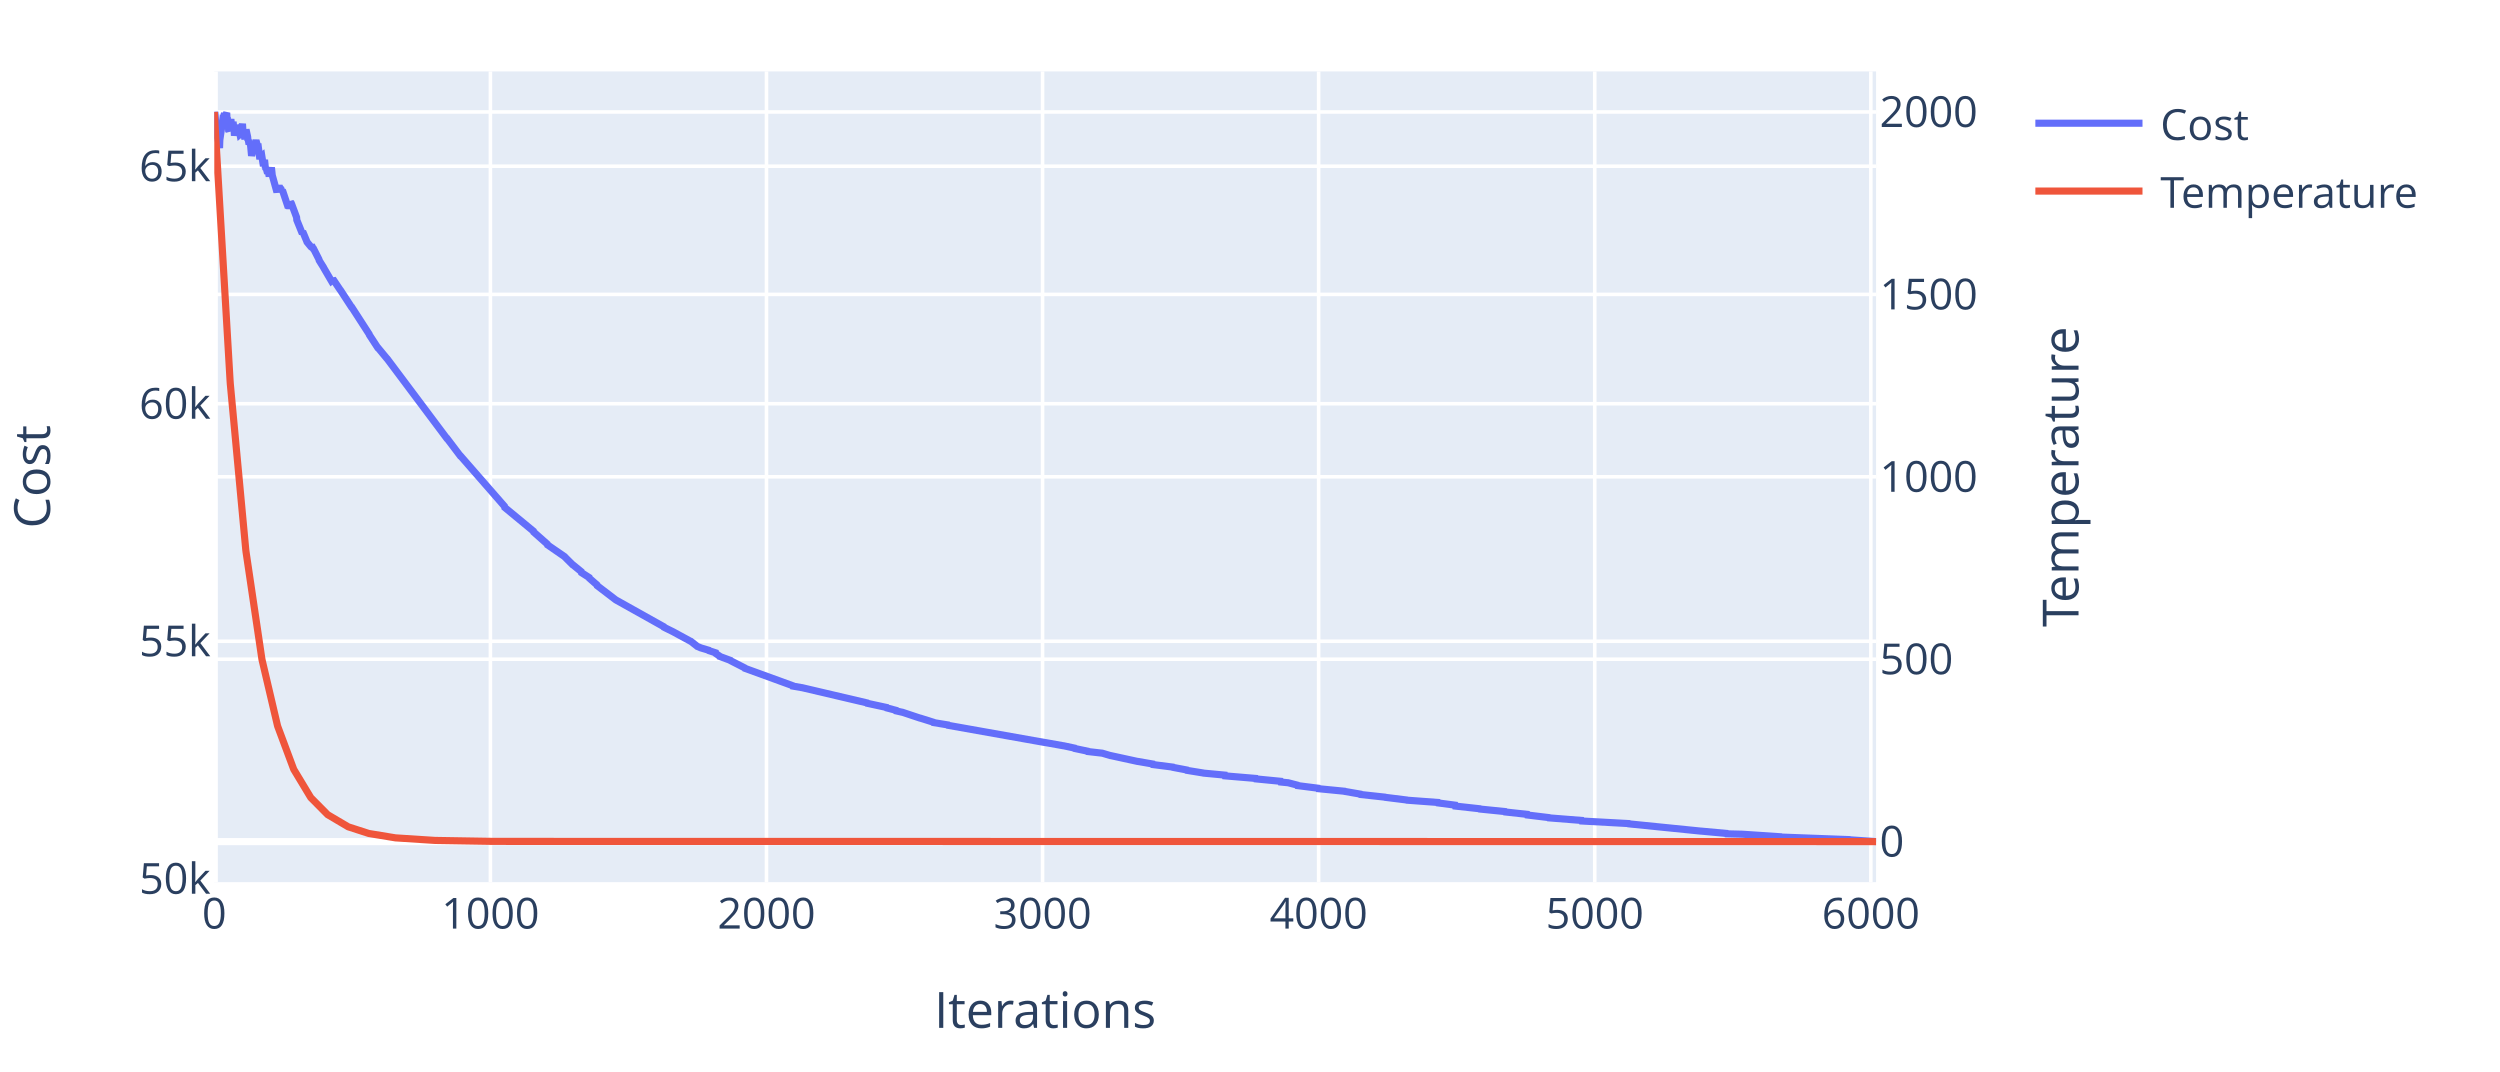
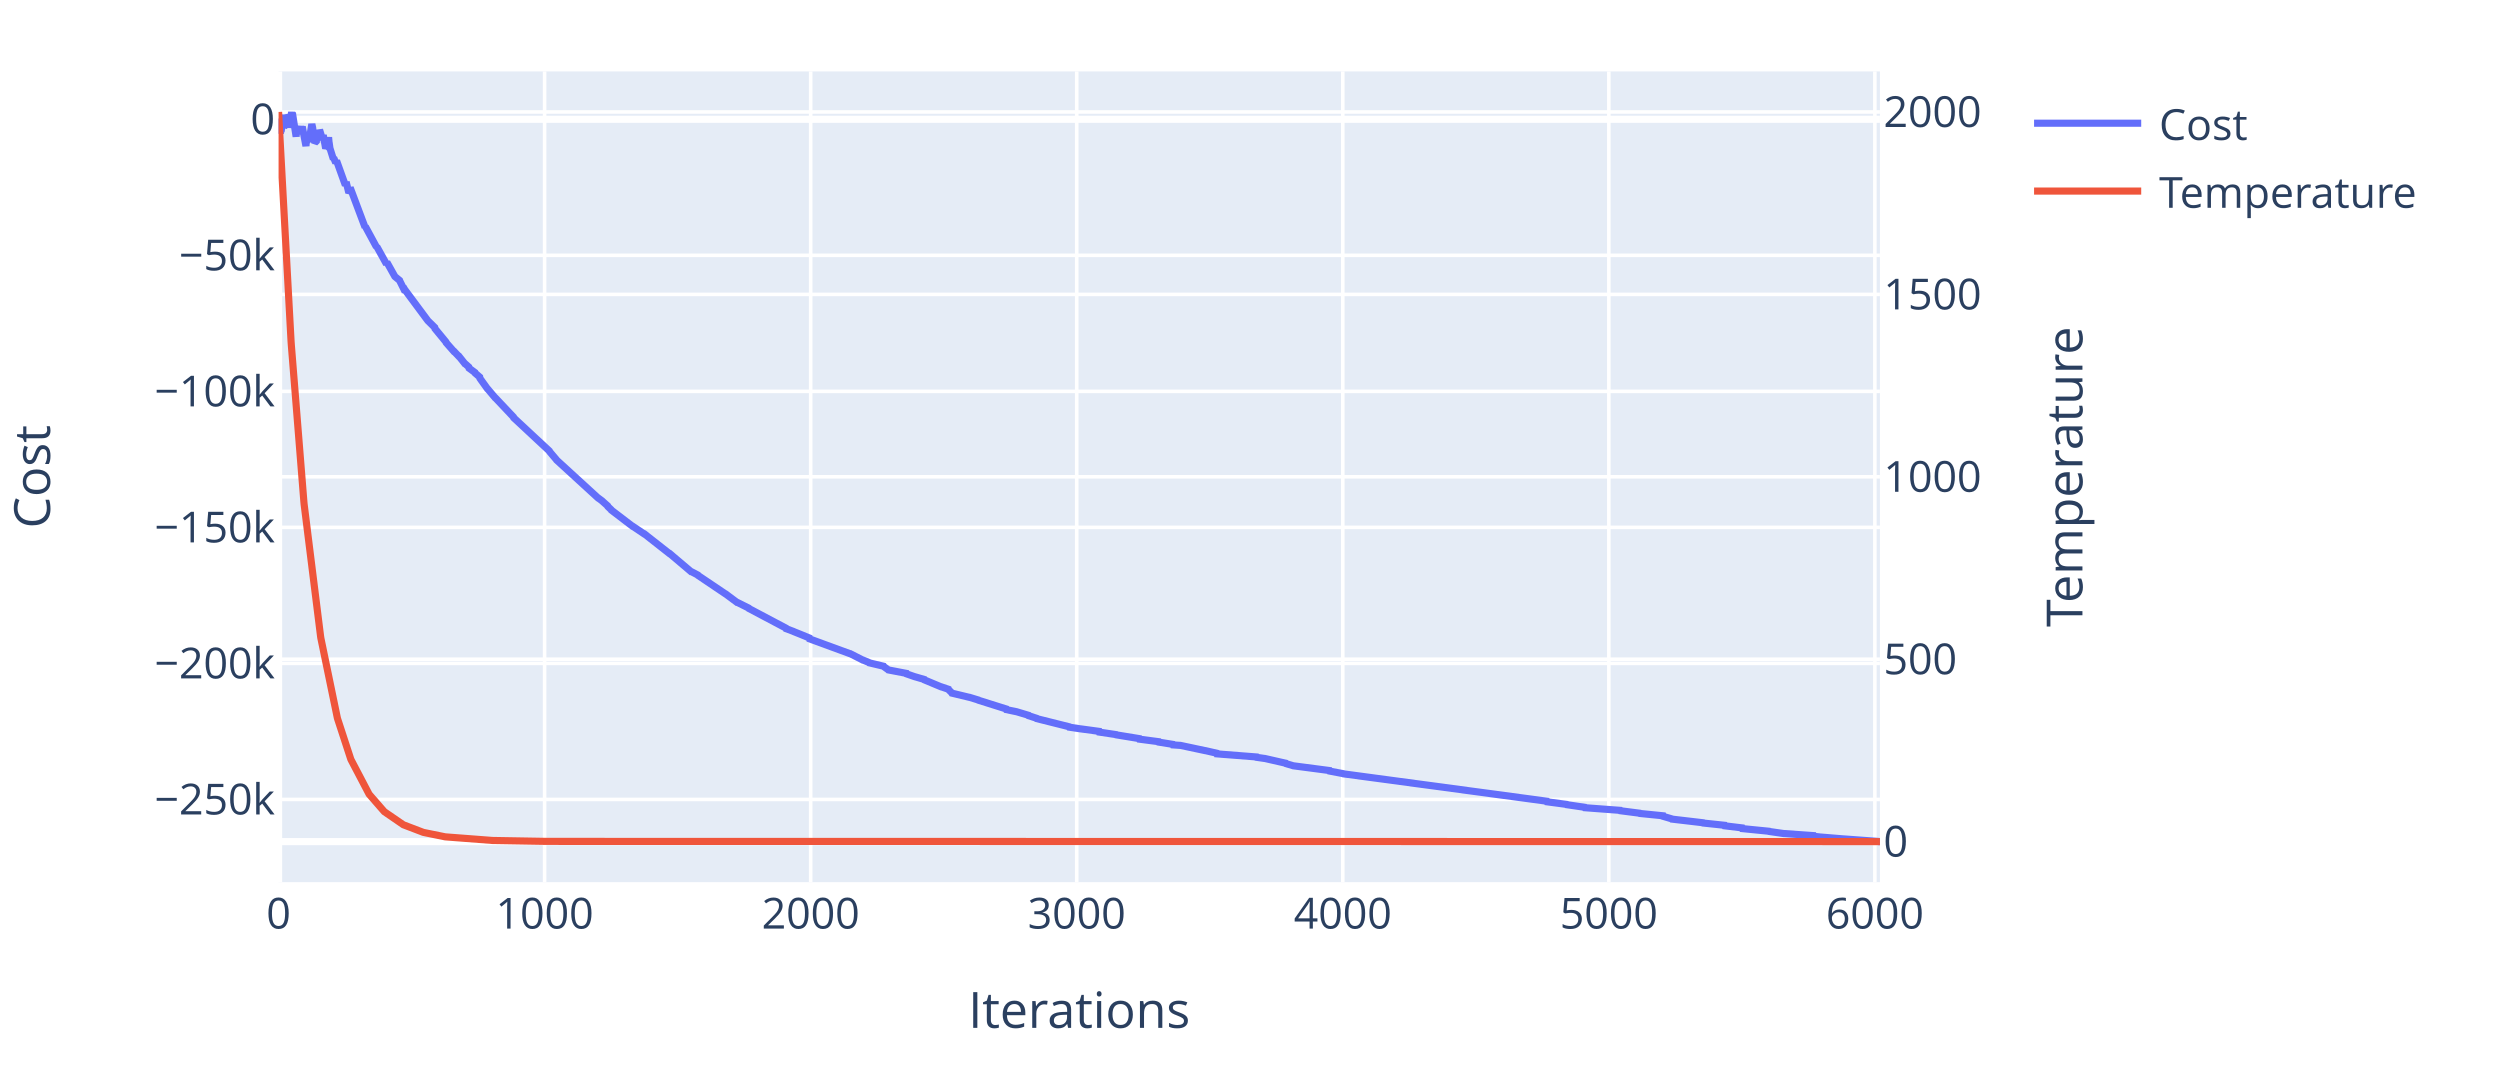
<svg xmlns="http://www.w3.org/2000/svg" class="main-svg" width="700" height="300" style="" viewBox="0 0 700 300">
  <rect x="0" y="0" width="700" height="300" style="fill: rgb(255, 255, 255); fill-opacity: 1;" />
-   <defs id="defs-66841f">
+   <defs id="defs-6ec0d2">
    <g class="clips">
-       <clipPath id="clip66841fxyplot" class="plotclip">
-         <rect width="465.3" height="227" />
-       </clipPath>
-       <clipPath id="clip66841fxy2plot" class="plotclip">
-         <rect width="465.3" height="227" />
-       </clipPath>
-       <clipPath class="axesclip" id="clip66841fx">
-         <rect x="60" y="0" width="465.3" height="300" />
-       </clipPath>
-       <clipPath class="axesclip" id="clip66841fy">
+       <clipPath id="clip6ec0d2xyplot" class="plotclip">
+         <rect width="448.38" height="227" />
+       </clipPath>
+       <clipPath id="clip6ec0d2xy2plot" class="plotclip">
+         <rect width="448.38" height="227" />
+       </clipPath>
+       <clipPath class="axesclip" id="clip6ec0d2x">
+         <rect x="78" y="0" width="448.38" height="300" />
+       </clipPath>
+       <clipPath class="axesclip" id="clip6ec0d2y">
        <rect x="0" y="20" width="700" height="227" />
      </clipPath>
-       <clipPath class="axesclip" id="clip66841fxy">
-         <rect x="60" y="20" width="465.3" height="227" />
-       </clipPath>
-       <clipPath class="axesclip" id="clip66841fy2">
+       <clipPath class="axesclip" id="clip6ec0d2xy">
+         <rect x="78" y="20" width="448.38" height="227" />
+       </clipPath>
+       <clipPath class="axesclip" id="clip6ec0d2y2">
        <rect x="0" y="20" width="700" height="227" />
      </clipPath>
-       <clipPath class="axesclip" id="clip66841fxy2">
-         <rect x="60" y="20" width="465.3" height="227" />
+       <clipPath class="axesclip" id="clip6ec0d2xy2">
+         <rect x="78" y="20" width="448.38" height="227" />
      </clipPath>
    </g>
    <g class="gradients" />
    <g class="patterns" />
  </defs>
  <g class="bglayer">
-     <rect class="bg" x="60" y="20" width="465.3" height="227" style="fill: rgb(229, 236, 246); fill-opacity: 1; stroke-width: 0;" />
+     <rect class="bg" x="78" y="20" width="448.38" height="227" style="fill: rgb(229, 236, 246); fill-opacity: 1; stroke-width: 0;" />
  </g>
  <g class="layer-below">
    <g class="imagelayer" />
    <g class="shapelayer" />
  </g>
  <g class="cartesianlayer">
    <g class="subplot xy">
      <g class="layer-subplot">
        <g class="shapelayer" />
        <g class="imagelayer" />
      </g>
      <g class="gridlayer">
        <g class="x">
-           <path class="xgrid crisp" transform="translate(137.31,0)" d="M0,20v227" style="stroke: rgb(255, 255, 255); stroke-opacity: 1; stroke-width: 1px;" />
-           <path class="xgrid crisp" transform="translate(214.61,0)" d="M0,20v227" style="stroke: rgb(255, 255, 255); stroke-opacity: 1; stroke-width: 1px;" />
-           <path class="xgrid crisp" transform="translate(291.92,0)" d="M0,20v227" style="stroke: rgb(255, 255, 255); stroke-opacity: 1; stroke-width: 1px;" />
-           <path class="xgrid crisp" transform="translate(369.22,0)" d="M0,20v227" style="stroke: rgb(255, 255, 255); stroke-opacity: 1; stroke-width: 1px;" />
-           <path class="xgrid crisp" transform="translate(446.53,0)" d="M0,20v227" style="stroke: rgb(255, 255, 255); stroke-opacity: 1; stroke-width: 1px;" />
-           <path class="xgrid crisp" transform="translate(523.83,0)" d="M0,20v227" style="stroke: rgb(255, 255, 255); stroke-opacity: 1; stroke-width: 1px;" />
+           <path class="xgrid crisp" transform="translate(152.49,0)" d="M0,20v227" style="stroke: rgb(255, 255, 255); stroke-opacity: 1; stroke-width: 1px;" />
+           <path class="xgrid crisp" transform="translate(226.99,0)" d="M0,20v227" style="stroke: rgb(255, 255, 255); stroke-opacity: 1; stroke-width: 1px;" />
+           <path class="xgrid crisp" transform="translate(301.48,0)" d="M0,20v227" style="stroke: rgb(255, 255, 255); stroke-opacity: 1; stroke-width: 1px;" />
+           <path class="xgrid crisp" transform="translate(375.98,0)" d="M0,20v227" style="stroke: rgb(255, 255, 255); stroke-opacity: 1; stroke-width: 1px;" />
+           <path class="xgrid crisp" transform="translate(450.47,0)" d="M0,20v227" style="stroke: rgb(255, 255, 255); stroke-opacity: 1; stroke-width: 1px;" />
+           <path class="xgrid crisp" transform="translate(524.96,0)" d="M0,20v227" style="stroke: rgb(255, 255, 255); stroke-opacity: 1; stroke-width: 1px;" />
        </g>
        <g class="y">
-           <path class="ygrid crisp" transform="translate(0,179.55)" d="M60,0h465.3" style="stroke: rgb(255, 255, 255); stroke-opacity: 1; stroke-width: 1px;" />
-           <path class="ygrid crisp" transform="translate(0,113.04)" d="M60,0h465.3" style="stroke: rgb(255, 255, 255); stroke-opacity: 1; stroke-width: 1px;" />
-           <path class="ygrid crisp" transform="translate(0,46.54)" d="M60,0h465.3" style="stroke: rgb(255, 255, 255); stroke-opacity: 1; stroke-width: 1px;" />
+           <path class="ygrid crisp" transform="translate(0,223.84)" d="M78,0h448.38" style="stroke: rgb(255, 255, 255); stroke-opacity: 1; stroke-width: 1px;" />
+           <path class="ygrid crisp" transform="translate(0,185.75)" d="M78,0h448.38" style="stroke: rgb(255, 255, 255); stroke-opacity: 1; stroke-width: 1px;" />
+           <path class="ygrid crisp" transform="translate(0,147.66)" d="M78,0h448.38" style="stroke: rgb(255, 255, 255); stroke-opacity: 1; stroke-width: 1px;" />
+           <path class="ygrid crisp" transform="translate(0,109.58)" d="M78,0h448.38" style="stroke: rgb(255, 255, 255); stroke-opacity: 1; stroke-width: 1px;" />
+           <path class="ygrid crisp" transform="translate(0,71.49)" d="M78,0h448.38" style="stroke: rgb(255, 255, 255); stroke-opacity: 1; stroke-width: 1px;" />
        </g>
        <g class="y2">
-           <path class="y2grid crisp" transform="translate(0,184.58)" d="M60,0h465.3" style="stroke: rgb(255, 255, 255); stroke-opacity: 1; stroke-width: 1px;" />
-           <path class="y2grid crisp" transform="translate(0,133.5)" d="M60,0h465.3" style="stroke: rgb(255, 255, 255); stroke-opacity: 1; stroke-width: 1px;" />
-           <path class="y2grid crisp" transform="translate(0,82.43)" d="M60,0h465.3" style="stroke: rgb(255, 255, 255); stroke-opacity: 1; stroke-width: 1px;" />
-           <path class="y2grid crisp" transform="translate(0,31.35)" d="M60,0h465.3" style="stroke: rgb(255, 255, 255); stroke-opacity: 1; stroke-width: 1px;" />
+           <path class="y2grid crisp" transform="translate(0,184.58)" d="M78,0h448.38" style="stroke: rgb(255, 255, 255); stroke-opacity: 1; stroke-width: 1px;" />
+           <path class="y2grid crisp" transform="translate(0,133.5)" d="M78,0h448.38" style="stroke: rgb(255, 255, 255); stroke-opacity: 1; stroke-width: 1px;" />
+           <path class="y2grid crisp" transform="translate(0,82.43)" d="M78,0h448.38" style="stroke: rgb(255, 255, 255); stroke-opacity: 1; stroke-width: 1px;" />
+           <path class="y2grid crisp" transform="translate(0,31.35)" d="M78,0h448.38" style="stroke: rgb(255, 255, 255); stroke-opacity: 1; stroke-width: 1px;" />
        </g>
      </g>
      <g class="zerolinelayer">
-         <path class="xzl zl crisp" transform="translate(60,0)" d="M0,20v227" style="stroke: rgb(255, 255, 255); stroke-opacity: 1; stroke-width: 2px;" />
-         <path class="y2zl zl crisp" transform="translate(0,235.65)" d="M60,0h465.3" style="stroke: rgb(255, 255, 255); stroke-opacity: 1; stroke-width: 2px;" />
+         <path class="xzl zl crisp" transform="translate(78,0)" d="M0,20v227" style="stroke: rgb(255, 255, 255); stroke-opacity: 1; stroke-width: 2px;" />
+         <path class="yzl zl crisp" transform="translate(0,33.4)" d="M78,0h448.38" style="stroke: rgb(255, 255, 255); stroke-opacity: 1; stroke-width: 2px;" />
+         <path class="y2zl zl crisp" transform="translate(0,235.65)" d="M78,0h448.38" style="stroke: rgb(255, 255, 255); stroke-opacity: 1; stroke-width: 2px;" />
      </g>
      <path class="xlines-below" />
      <path class="ylines-below" />
      <g class="overlines-below">
        <path class="xy2-x" />
        <path class="xy2-y" />
      </g>
      <g class="xaxislayer-below" />
      <g class="yaxislayer-below" />
      <g class="overaxes-below">
        <g class="xy2-x" />
        <g class="xy2-y" />
      </g>
-       <g class="plot" transform="translate(60,20)" clip-path="url(#clip66841fxyplot)">
+       <g class="plot" transform="translate(78,20)" clip-path="url(#clip6ec0d2xyplot)">
        <g class="scatterlayer mlayer">
-           <g class="trace scatter trace15d895" style="stroke-miterlimit: 2; opacity: 1;">
+           <g class="trace scatter tracec68890" style="stroke-miterlimit: 2; opacity: 1;">
            <g class="fills" />
            <g class="errorbars" />
            <g class="lines">
-               <path class="js-line" d="M0,13.03L0.15,11.35L0.46,15.39L0.54,14.6L0.62,16.27L1.47,21.46L1.55,19.2L2.55,12.31L2.63,12.57L2.86,11.72L3.17,14.04L3.32,13.74L3.4,11.75L3.48,11.59L3.56,13.27L3.63,12.84L3.87,15.26L3.94,14.81L4.02,16.54L4.1,16.67L4.17,15.37L4.33,15.98L4.41,14.44L4.64,13.4L5.02,16.24L5.1,15.93L5.18,14.65L5.26,14.12L5.57,16.7L5.64,18L6.03,15.18L6.49,16.14L6.57,16.3L6.73,15.29L7.19,17.63L7.42,17.44L7.5,16.83L7.89,14.65L8.04,17.04L8.12,17.73L8.35,16.38L8.5,18.61L8.58,18.93L8.89,16.27L9.35,18.37L9.43,19.41L9.51,19.14L9.74,20.42L10.05,19.81L10.13,20.37L10.44,23.64L10.82,21.88L10.9,20.26L11.05,21.19L11.29,19.73L11.52,20.55L11.6,19.52L11.67,19.3L11.91,20.18L11.98,21.09L12.21,20.23L12.76,24.57L12.91,23.93L12.99,23.85L13.3,23.61L13.76,26.51L13.84,25.74L13.91,25.53L14.07,24.76L14.3,27.02L14.38,26.75L14.46,27.55L14.53,27.1L14.92,28.56L15.07,27.9L15.15,28.08L15.38,29.41L15.69,27.63L15.85,28.14L15.92,27.31L16,26.89L16.23,29.07L16.31,29.36L17.55,33.83L17.63,33.27L18.17,32.13L18.4,32.63L18.48,32.82L18.55,32.52L18.94,33.67L19.09,33.38L19.17,33.51L20.72,38.16L20.8,37.26L21.03,38.38L21.41,36.7L21.49,36.78L21.57,36.91L23.04,40.85L23.11,41.62L24.66,45.45L24.74,44.79L25.9,47.58L25.97,47.77L27.06,49.1L27.13,49.15L27.21,48.65L27.75,49.68L27.83,49.71L29.3,52.61L29.38,52.93L30.61,54.9L30.69,55.08L32.78,58.65L33.09,58.38L33.16,58.06L35.25,61.17L35.33,61.25L38.42,65.99L38.5,66.02L43.37,73.57L43.45,73.81L45.76,77.35L45.84,77.38L48.32,80.38L48.39,80.43L65.09,102.73L65.17,102.75L68.88,107.65L68.96,107.67L81.25,121.75L81.33,122.09L89.36,128.72L89.44,128.98L93.23,132.33L93.31,132.57L98.1,135.87L98.18,135.98L100.34,138.13L100.42,138.16L102.74,140.05L102.82,140.34L104.98,141.72L105.06,141.94L107.15,143.77L107.22,143.99L112.4,147.95L112.48,148L125.85,155.48L125.93,155.64L128.56,156.94L128.64,156.99L133.35,159.55L133.43,159.57L135.13,160.9L135.21,160.98L136.06,161.33L136.13,161.38L138.45,162.07L138.53,162.18L140.39,162.79L140.46,163.01L141.39,163.64L141.47,163.78L144.56,164.92L144.64,165.03L148.5,167L148.58,167.13L161.88,171.97L161.95,172.1L164.43,172.53L164.51,172.53L182.75,176.81L182.83,176.92L188.24,178.09L188.32,178.22L190.87,178.89L190.94,179.05L192.57,179.42L192.64,179.42L197.59,181.07L197.67,181.07L201.3,182.21L201.38,182.32L205.4,182.98L205.48,183.09L232.69,187.93L232.77,187.93L237.71,188.81L237.79,188.81L240.88,189.47L240.96,189.58L244.52,190.33L244.59,190.43L248.54,190.88L248.61,190.88L250.86,191.55L250.93,191.55L258.51,193.2L258.59,193.2L262.76,193.92L262.84,194.08L268.4,194.79L268.48,194.87L272.27,195.59L272.35,195.7L276.91,196.44L276.98,196.47L282.94,197.03L283.01,197.24L291.6,197.96L291.67,198.09L298.55,198.76L298.63,198.97L300.56,199.16L300.64,199.16L303.19,199.82L303.27,199.96L309.07,200.7L309.14,200.83L316.49,201.55L316.56,201.6L320.89,202.35L320.97,202.46L327.77,203.2L327.85,203.25L333.88,204L333.96,204.05L342.62,204.69L342.69,204.82L347.41,205.44L347.49,205.7L354.29,206.45L354.37,206.53L361.4,207.24L361.48,207.35L367.59,208.02L367.66,208.2L373.62,208.92L373.69,209L382.82,209.72L382.89,209.88L396.03,210.6L396.11,210.68L416.13,212.7L416.21,212.7L423.4,213.36L423.48,213.47L427.81,213.58L427.88,213.58L438.48,214.29L438.55,214.37L457.8,215.09L457.88,215.14L465.3,215.65" style="vector-effect: non-scaling-stroke; fill: none; stroke: rgb(99, 110, 250); stroke-opacity: 1; stroke-width: 2px; opacity: 1;" />
+               <path class="js-line" d="M0,13.19L0.52,17.33L0.89,15.18L0.97,15.24L1.49,12.16L1.56,15.4L1.64,15.33L1.79,12.25L2.46,13.63L2.53,12.85L2.83,15.73L3.13,13.81L3.2,13.31L3.35,14.3L3.65,11.35L3.8,13.02L3.87,11.58L4.92,18.27L4.99,16.64L5.07,16.97L5.21,15.4L5.51,17.36L5.81,16.69L5.89,16.76L5.96,16.98L6.11,15.68L6.41,16.16L6.48,15.93L6.63,15.46L7.67,20.9L7.75,19.69L7.82,20.05L8.05,17.34L8.12,17.06L8.42,18.86L8.49,19.77L9.31,14.74L9.54,15.76L9.61,16.37L10.13,19.99L10.58,19.54L10.65,18.97L10.8,18.04L11.32,19.22L11.4,18.47L11.47,16.33L12.14,18.52L12.22,18.85L12.52,17.83L12.81,19.72L12.89,19.95L13.19,21.57L13.63,20.56L13.71,20.44L14,18.44L14.23,20.93L14.3,20.92L14.38,21.49L15.35,24.58L15.42,24.16L16.02,25.62L16.24,24.98L16.31,25.19L18.7,31.85L18.85,31.63L18.92,30.94L19.67,33.97L19.96,33.58L20.04,32.52L24.21,43.63L24.29,43.4L27.41,49.17L27.49,49.02L30.24,53.98L30.32,53.41L32.55,57.4L32.63,57.48L33.89,58.52L33.97,58.73L35.09,60.98L35.24,60.94L35.31,61.06L41.79,69.78L41.87,69.86L43.73,71.69L43.8,72.02L46.86,75.74L46.93,75.95L49.09,78.41L49.17,78.42L50.43,79.75L50.51,79.76L52.15,81.82L52.22,81.84L53.26,82.77L53.34,83.09L54.98,84.3L55.05,84.48L56.32,85.58L56.39,85.95L58.48,88.86L58.55,88.9L60.64,91.38L60.71,91.41L65.78,96.78L65.85,96.99L75.83,106.29L75.91,106.48L77.77,108.68L77.85,108.81L89.47,119.45L89.54,119.47L90.66,120.31L90.73,120.39L92.15,121.66L92.22,121.85L93.12,122.71L93.19,122.84L99.08,127.34L99.15,127.34L102.35,129.49L102.43,129.49L109.43,134.99L109.51,134.99L115.47,140.04L115.54,140.04L117.4,141.01L117.48,141.14L125.08,146.26L125.15,146.28L128.35,148.66L128.43,148.66L131.63,150.26L131.71,150.39L142.06,155.87L142.13,156.04L144.15,156.79L144.22,156.84L146.46,157.74L146.53,157.77L148.62,158.63L148.69,158.89L160.01,163.04L160.09,163.04L163.59,164.82L163.66,164.82L165.3,165.5L165.38,165.59L169.4,166.54L169.47,166.65L170.67,167.51L170.74,167.58L175.81,168.55L175.88,168.7L178.19,169.5L178.26,169.51L180.8,170.25L180.87,170.38L185.49,172.31L185.56,172.31L187.58,173L187.65,173.16L188.47,173.96L188.54,174.08L193.39,175.25L193.46,175.25L195.92,176L195.99,176.07L203.74,178.51L203.82,178.7L206.5,179.26L206.57,179.26L210,180.29L210.07,180.42L212.23,181.11L212.31,181.22L221.32,183.48L221.4,183.61L224.6,184.09L224.67,184.09L229.74,184.78L229.81,184.99L234.51,185.69L234.58,185.76L240.99,186.81L241.06,186.97L246.43,187.67L246.5,187.8L250.37,188.42L250.45,188.57L252.46,188.71L252.54,188.71L259.46,190.18L259.54,190.18L262.67,190.9L262.74,191.08L264.83,191.25L264.9,191.25L273.84,191.95L273.91,192.06L276.08,192.37L276.15,192.37L282.03,193.71L282.11,193.82L284.19,194.44L284.27,194.44L294.25,195.75L294.33,195.91L298.13,196.63L298.2,196.68L355.11,204.34L355.19,204.51L360.63,205.23L360.7,205.31L365.69,206.04L365.77,206.16L375.67,206.9L375.75,207.01L381.11,207.7L381.19,207.77L387.67,208.42L387.74,208.59L390.05,209.27L390.13,209.35L398.84,210.37L398.92,210.45L404.88,211.08L404.95,211.23L409.79,211.81L409.87,212.01L417.32,212.75L417.39,212.81L421.41,213.39L421.49,213.39L429.76,213.97L429.83,214.15L431.77,214.37L431.84,214.37L438.17,214.89L438.25,214.89L448.08,215.61L448.16,215.65L448.38,215.65" style="vector-effect: non-scaling-stroke; fill: none; stroke: rgb(99, 110, 250); stroke-opacity: 1; stroke-width: 2px; opacity: 1;" />
            </g>
            <g class="points" />
            <g class="text" />
          </g>
        </g>
      </g>
      <g class="overplot">
-         <g class="xy2" transform="translate(60,20)" clip-path="url(#clip66841fxy2plot)">
+         <g class="xy2" transform="translate(78,20)" clip-path="url(#clip6ec0d2xy2plot)">
          <g class="scatterlayer mlayer">
-             <g class="trace scatter trace17dab9" style="stroke-miterlimit: 2; opacity: 1;">
+             <g class="trace scatter traceb84670" style="stroke-miterlimit: 2; opacity: 1;">
              <g class="fills" />
              <g class="errorbars" />
              <g class="lines">
-                 <path class="js-line" d="M0,11.35L4.41,86.4L4.48,87.43L8.81,133.88L8.89,134.53L13.3,164.33L13.37,164.74L17.7,183.18L17.78,183.44L22.19,195.27L22.26,195.44L26.98,203.27L27.06,203.37L31.7,208.06L31.77,208.12L37.49,211.5L37.57,211.53L43.29,213.38L43.37,213.39L50.79,214.61L50.87,214.61L61.84,215.32L61.92,215.32L78.23,215.59L78.31,215.59L465.3,215.65" style="vector-effect: non-scaling-stroke; fill: none; stroke: rgb(239, 85, 59); stroke-opacity: 1; stroke-width: 2px; opacity: 1;" />
+                 <path class="js-line" d="M0,11.35L3.5,75.59L3.58,76.71L7.08,120.4L7.15,121.16L11.77,158.22L11.84,158.68L16.46,181.03L16.54,181.31L20.19,192.48L20.26,192.67L25.33,202.34L25.4,202.44L29.57,207.23L29.65,207.3L34.94,210.93L35.01,210.96L40.52,213.06L40.6,213.08L46.63,214.31L46.71,214.32L59.89,215.33L59.97,215.33L75.09,215.59L75.16,215.59L448.38,215.65" style="vector-effect: non-scaling-stroke; fill: none; stroke: rgb(239, 85, 59); stroke-opacity: 1; stroke-width: 2px; opacity: 1;" />
              </g>
              <g class="points" />
              <g class="text" />
            </g>
          </g>
        </g>
      </g>
      <path class="xlines-above crisp" d="M0,0" style="fill: none;" />
      <path class="ylines-above crisp" d="M0,0" style="fill: none;" />
      <g class="overlines-above">
        <path class="xy2-x crisp" d="M0,0" style="fill: none;" />
        <path class="xy2-y crisp" d="M0,0" style="fill: none;" />
      </g>
      <g class="xaxislayer-above">
        <g class="xtick">
-           <text text-anchor="middle" x="0" y="260" transform="translate(60,0)" style="font-family: 'Open Sans', verdana, arial, sans-serif; font-size: 12px; fill: rgb(42, 63, 95); fill-opacity: 1; white-space: pre; opacity: 1;">0</text>
-         </g>
-         <g class="xtick">
-           <text text-anchor="middle" x="0" y="260" style="font-family: 'Open Sans', verdana, arial, sans-serif; font-size: 12px; fill: rgb(42, 63, 95); fill-opacity: 1; white-space: pre; opacity: 1;" transform="translate(137.31,0)">1000</text>
-         </g>
-         <g class="xtick">
-           <text text-anchor="middle" x="0" y="260" style="font-family: 'Open Sans', verdana, arial, sans-serif; font-size: 12px; fill: rgb(42, 63, 95); fill-opacity: 1; white-space: pre; opacity: 1;" transform="translate(214.61,0)">2000</text>
-         </g>
-         <g class="xtick">
-           <text text-anchor="middle" x="0" y="260" style="font-family: 'Open Sans', verdana, arial, sans-serif; font-size: 12px; fill: rgb(42, 63, 95); fill-opacity: 1; white-space: pre; opacity: 1;" transform="translate(291.92,0)">3000</text>
-         </g>
-         <g class="xtick">
-           <text text-anchor="middle" x="0" y="260" style="font-family: 'Open Sans', verdana, arial, sans-serif; font-size: 12px; fill: rgb(42, 63, 95); fill-opacity: 1; white-space: pre; opacity: 1;" transform="translate(369.22,0)">4000</text>
-         </g>
-         <g class="xtick">
-           <text text-anchor="middle" x="0" y="260" style="font-family: 'Open Sans', verdana, arial, sans-serif; font-size: 12px; fill: rgb(42, 63, 95); fill-opacity: 1; white-space: pre; opacity: 1;" transform="translate(446.53,0)">5000</text>
-         </g>
-         <g class="xtick">
-           <text text-anchor="middle" x="0" y="260" style="font-family: 'Open Sans', verdana, arial, sans-serif; font-size: 12px; fill: rgb(42, 63, 95); fill-opacity: 1; white-space: pre; opacity: 1;" transform="translate(523.83,0)">6000</text>
+           <text text-anchor="middle" x="0" y="260" transform="translate(78,0)" style="font-family: 'Open Sans', verdana, arial, sans-serif; font-size: 12px; fill: rgb(42, 63, 95); fill-opacity: 1; white-space: pre; opacity: 1;">0</text>
+         </g>
+         <g class="xtick">
+           <text text-anchor="middle" x="0" y="260" style="font-family: 'Open Sans', verdana, arial, sans-serif; font-size: 12px; fill: rgb(42, 63, 95); fill-opacity: 1; white-space: pre; opacity: 1;" transform="translate(152.49,0)">1000</text>
+         </g>
+         <g class="xtick">
+           <text text-anchor="middle" x="0" y="260" style="font-family: 'Open Sans', verdana, arial, sans-serif; font-size: 12px; fill: rgb(42, 63, 95); fill-opacity: 1; white-space: pre; opacity: 1;" transform="translate(226.99,0)">2000</text>
+         </g>
+         <g class="xtick">
+           <text text-anchor="middle" x="0" y="260" style="font-family: 'Open Sans', verdana, arial, sans-serif; font-size: 12px; fill: rgb(42, 63, 95); fill-opacity: 1; white-space: pre; opacity: 1;" transform="translate(301.48,0)">3000</text>
+         </g>
+         <g class="xtick">
+           <text text-anchor="middle" x="0" y="260" style="font-family: 'Open Sans', verdana, arial, sans-serif; font-size: 12px; fill: rgb(42, 63, 95); fill-opacity: 1; white-space: pre; opacity: 1;" transform="translate(375.98,0)">4000</text>
+         </g>
+         <g class="xtick">
+           <text text-anchor="middle" x="0" y="260" style="font-family: 'Open Sans', verdana, arial, sans-serif; font-size: 12px; fill: rgb(42, 63, 95); fill-opacity: 1; white-space: pre; opacity: 1;" transform="translate(450.47,0)">5000</text>
+         </g>
+         <g class="xtick">
+           <text text-anchor="middle" x="0" y="260" style="font-family: 'Open Sans', verdana, arial, sans-serif; font-size: 12px; fill: rgb(42, 63, 95); fill-opacity: 1; white-space: pre; opacity: 1;" transform="translate(524.96,0)">6000</text>
        </g>
      </g>
      <g class="yaxislayer-above">
        <g class="ytick">
-           <text text-anchor="end" x="59" y="4.2" transform="translate(0,246.05)" style="font-family: 'Open Sans', verdana, arial, sans-serif; font-size: 12px; fill: rgb(42, 63, 95); fill-opacity: 1; white-space: pre; opacity: 1;">50k</text>
-         </g>
-         <g class="ytick">
-           <text text-anchor="end" x="59" y="4.2" style="font-family: 'Open Sans', verdana, arial, sans-serif; font-size: 12px; fill: rgb(42, 63, 95); fill-opacity: 1; white-space: pre; opacity: 1;" transform="translate(0,179.55)">55k</text>
-         </g>
-         <g class="ytick">
-           <text text-anchor="end" x="59" y="4.2" style="font-family: 'Open Sans', verdana, arial, sans-serif; font-size: 12px; fill: rgb(42, 63, 95); fill-opacity: 1; white-space: pre; opacity: 1;" transform="translate(0,113.04)">60k</text>
-         </g>
-         <g class="ytick">
-           <text text-anchor="end" x="59" y="4.2" style="font-family: 'Open Sans', verdana, arial, sans-serif; font-size: 12px; fill: rgb(42, 63, 95); fill-opacity: 1; white-space: pre; opacity: 1;" transform="translate(0,46.54)">65k</text>
+           <text text-anchor="end" x="77" y="4.2" transform="translate(0,223.84)" style="font-family: 'Open Sans', verdana, arial, sans-serif; font-size: 12px; fill: rgb(42, 63, 95); fill-opacity: 1; white-space: pre; opacity: 1;">−250k</text>
+         </g>
+         <g class="ytick">
+           <text text-anchor="end" x="77" y="4.2" style="font-family: 'Open Sans', verdana, arial, sans-serif; font-size: 12px; fill: rgb(42, 63, 95); fill-opacity: 1; white-space: pre; opacity: 1;" transform="translate(0,185.75)">−200k</text>
+         </g>
+         <g class="ytick">
+           <text text-anchor="end" x="77" y="4.2" style="font-family: 'Open Sans', verdana, arial, sans-serif; font-size: 12px; fill: rgb(42, 63, 95); fill-opacity: 1; white-space: pre; opacity: 1;" transform="translate(0,147.66)">−150k</text>
+         </g>
+         <g class="ytick">
+           <text text-anchor="end" x="77" y="4.2" style="font-family: 'Open Sans', verdana, arial, sans-serif; font-size: 12px; fill: rgb(42, 63, 95); fill-opacity: 1; white-space: pre; opacity: 1;" transform="translate(0,109.58)">−100k</text>
+         </g>
+         <g class="ytick">
+           <text text-anchor="end" x="77" y="4.2" style="font-family: 'Open Sans', verdana, arial, sans-serif; font-size: 12px; fill: rgb(42, 63, 95); fill-opacity: 1; white-space: pre; opacity: 1;" transform="translate(0,71.49)">−50k</text>
+         </g>
+         <g class="ytick">
+           <text text-anchor="end" x="77" y="4.2" style="font-family: 'Open Sans', verdana, arial, sans-serif; font-size: 12px; fill: rgb(42, 63, 95); fill-opacity: 1; white-space: pre; opacity: 1;" transform="translate(0,33.4)">0</text>
        </g>
      </g>
      <g class="overaxes-above">
        <g class="xy2-x" />
        <g class="xy2-y">
          <g class="y2tick">
-             <text text-anchor="start" x="526.3" y="4.2" transform="translate(0,235.65)" style="font-family: 'Open Sans', verdana, arial, sans-serif; font-size: 12px; fill: rgb(42, 63, 95); fill-opacity: 1; white-space: pre; opacity: 1;">0</text>
-           </g>
-           <g class="y2tick">
-             <text text-anchor="start" x="526.3" y="4.2" style="font-family: 'Open Sans', verdana, arial, sans-serif; font-size: 12px; fill: rgb(42, 63, 95); fill-opacity: 1; white-space: pre; opacity: 1;" transform="translate(0,184.58)">500</text>
-           </g>
-           <g class="y2tick">
-             <text text-anchor="start" x="526.3" y="4.2" style="font-family: 'Open Sans', verdana, arial, sans-serif; font-size: 12px; fill: rgb(42, 63, 95); fill-opacity: 1; white-space: pre; opacity: 1;" transform="translate(0,133.5)">1000</text>
-           </g>
-           <g class="y2tick">
-             <text text-anchor="start" x="526.3" y="4.2" style="font-family: 'Open Sans', verdana, arial, sans-serif; font-size: 12px; fill: rgb(42, 63, 95); fill-opacity: 1; white-space: pre; opacity: 1;" transform="translate(0,82.43)">1500</text>
-           </g>
-           <g class="y2tick">
-             <text text-anchor="start" x="526.3" y="4.2" style="font-family: 'Open Sans', verdana, arial, sans-serif; font-size: 12px; fill: rgb(42, 63, 95); fill-opacity: 1; white-space: pre; opacity: 1;" transform="translate(0,31.35)">2000</text>
+             <text text-anchor="start" x="527.38" y="4.2" transform="translate(0,235.65)" style="font-family: 'Open Sans', verdana, arial, sans-serif; font-size: 12px; fill: rgb(42, 63, 95); fill-opacity: 1; white-space: pre; opacity: 1;">0</text>
+           </g>
+           <g class="y2tick">
+             <text text-anchor="start" x="527.38" y="4.2" style="font-family: 'Open Sans', verdana, arial, sans-serif; font-size: 12px; fill: rgb(42, 63, 95); fill-opacity: 1; white-space: pre; opacity: 1;" transform="translate(0,184.58)">500</text>
+           </g>
+           <g class="y2tick">
+             <text text-anchor="start" x="527.38" y="4.2" style="font-family: 'Open Sans', verdana, arial, sans-serif; font-size: 12px; fill: rgb(42, 63, 95); fill-opacity: 1; white-space: pre; opacity: 1;" transform="translate(0,133.5)">1000</text>
+           </g>
+           <g class="y2tick">
+             <text text-anchor="start" x="527.38" y="4.2" style="font-family: 'Open Sans', verdana, arial, sans-serif; font-size: 12px; fill: rgb(42, 63, 95); fill-opacity: 1; white-space: pre; opacity: 1;" transform="translate(0,82.43)">1500</text>
+           </g>
+           <g class="y2tick">
+             <text text-anchor="start" x="527.38" y="4.2" style="font-family: 'Open Sans', verdana, arial, sans-serif; font-size: 12px; fill: rgb(42, 63, 95); fill-opacity: 1; white-space: pre; opacity: 1;" transform="translate(0,31.35)">2000</text>
          </g>
        </g>
      </g>
    </g>
    <g class="subplot xy2" />
  </g>
  <g class="polarlayer" />
  <g class="smithlayer" />
  <g class="ternarylayer" />
  <g class="geolayer" />
  <g class="funnelarealayer" />
  <g class="pielayer" />
  <g class="iciclelayer" />
  <g class="treemaplayer" />
  <g class="sunburstlayer" />
  <g class="glimages" />
-   <defs id="topdefs-66841f">
+   <defs id="topdefs-6ec0d2">
    <g class="clips" />
-     <clipPath id="legend66841f">
+     <clipPath id="legend6ec0d2">
      <rect width="123" height="48" x="0" y="0" />
    </clipPath>
  </defs>
  <g class="layer-above">
    <g class="imagelayer" />
    <g class="shapelayer" />
  </g>
  <g class="infolayer">
-     <g class="legend" pointer-events="all" transform="translate(564.9,20)">
+     <g class="legend" pointer-events="all" transform="translate(564.54,20)">
      <rect class="bg" shape-rendering="crispEdges" width="123" height="48" x="0" y="0" style="stroke: rgb(68, 68, 68); stroke-opacity: 1; fill: rgb(255, 255, 255); fill-opacity: 1; stroke-width: 0px;" />
-       <g class="scrollbox" transform="" clip-path="url(#legend66841f)">
+       <g class="scrollbox" transform="" clip-path="url(#legend6ec0d2)">
        <g class="groups">
          <g class="traces" transform="translate(0,14.5)" style="opacity: 1;">
            <text class="legendtext" text-anchor="start" x="40" y="4.68" style="font-family: 'Open Sans', verdana, arial, sans-serif; font-size: 12px; fill: rgb(42, 63, 95); fill-opacity: 1; white-space: pre;">Cost</text>
            <g class="layers" style="opacity: 1;">
              <g class="legendfill" />
              <g class="legendlines">
                <path class="js-line" d="M5,0h30" style="fill: none; stroke: rgb(99, 110, 250); stroke-opacity: 1; stroke-width: 2px;" />
              </g>
              <g class="legendsymbols">
                <g class="legendpoints" />
              </g>
            </g>
            <rect class="legendtoggle" x="0" y="-9.5" width="117.266" height="19" style="fill: rgb(0, 0, 0); fill-opacity: 0;" />
          </g>
          <g class="traces" transform="translate(0,33.5)" style="opacity: 1;">
            <text class="legendtext" text-anchor="start" x="40" y="4.68" style="font-family: 'Open Sans', verdana, arial, sans-serif; font-size: 12px; fill: rgb(42, 63, 95); fill-opacity: 1; white-space: pre;">Temperature</text>
            <g class="layers" style="opacity: 1;">
              <g class="legendfill" />
              <g class="legendlines">
                <path class="js-line" d="M5,0h30" style="fill: none; stroke: rgb(239, 85, 59); stroke-opacity: 1; stroke-width: 2px;" />
              </g>
              <g class="legendsymbols">
                <g class="legendpoints" />
              </g>
            </g>
            <rect class="legendtoggle" x="0" y="-9.5" width="117.266" height="19" style="fill: rgb(0, 0, 0); fill-opacity: 0;" />
          </g>
        </g>
      </g>
      <rect class="scrollbar" rx="20" ry="3" width="0" height="0" x="0" y="0" style="fill: rgb(128, 139, 164); fill-opacity: 1;" />
    </g>
    <g class="g-gtitle" />
    <g class="g-xtitle">
-       <text class="xtitle" x="292.65" y="287.8" text-anchor="middle" style="font-family: 'Open Sans', verdana, arial, sans-serif; font-size: 14px; fill: rgb(42, 63, 95); opacity: 1; font-weight: normal; white-space: pre;">Iterations</text>
-     </g>
-     <g class="g-ytitle" transform="translate(2.15918,0)">
-       <text class="ytitle" transform="rotate(-90,11.84063,133.5)" x="11.841" y="133.5" text-anchor="middle" style="font-family: 'Open Sans', verdana, arial, sans-serif; font-size: 14px; fill: rgb(42, 63, 95); opacity: 1; font-weight: normal; white-space: pre;">Cost</text>
+       <text class="xtitle" x="302.19" y="287.8" text-anchor="middle" style="font-family: 'Open Sans', verdana, arial, sans-serif; font-size: 14px; fill: rgb(42, 63, 95); opacity: 1; font-weight: normal; white-space: pre;">Iterations</text>
+     </g>
+     <g class="g-ytitle" transform="translate(1.612305,0)">
+       <text class="ytitle" transform="rotate(-90,12.3875,133.5)" x="12.388" y="133.5" text-anchor="middle" style="font-family: 'Open Sans', verdana, arial, sans-serif; font-size: 14px; fill: rgb(42, 63, 95); opacity: 1; font-weight: normal; white-space: pre;">Cost</text>
    </g>
    <g class="g-y2title">
-       <text class="y2title" transform="rotate(-90,581.9875,133.5)" x="581.987" y="133.5" text-anchor="middle" style="font-family: 'Open Sans', verdana, arial, sans-serif; font-size: 14px; fill: rgb(42, 63, 95); opacity: 1; font-weight: normal; white-space: pre;">Temperature</text>
+       <text class="y2title" transform="rotate(-90,583.0812,133.5)" x="583.081" y="133.5" text-anchor="middle" style="font-family: 'Open Sans', verdana, arial, sans-serif; font-size: 14px; fill: rgb(42, 63, 95); opacity: 1; font-weight: normal; white-space: pre;">Temperature</text>
    </g>
  </g>
</svg>
